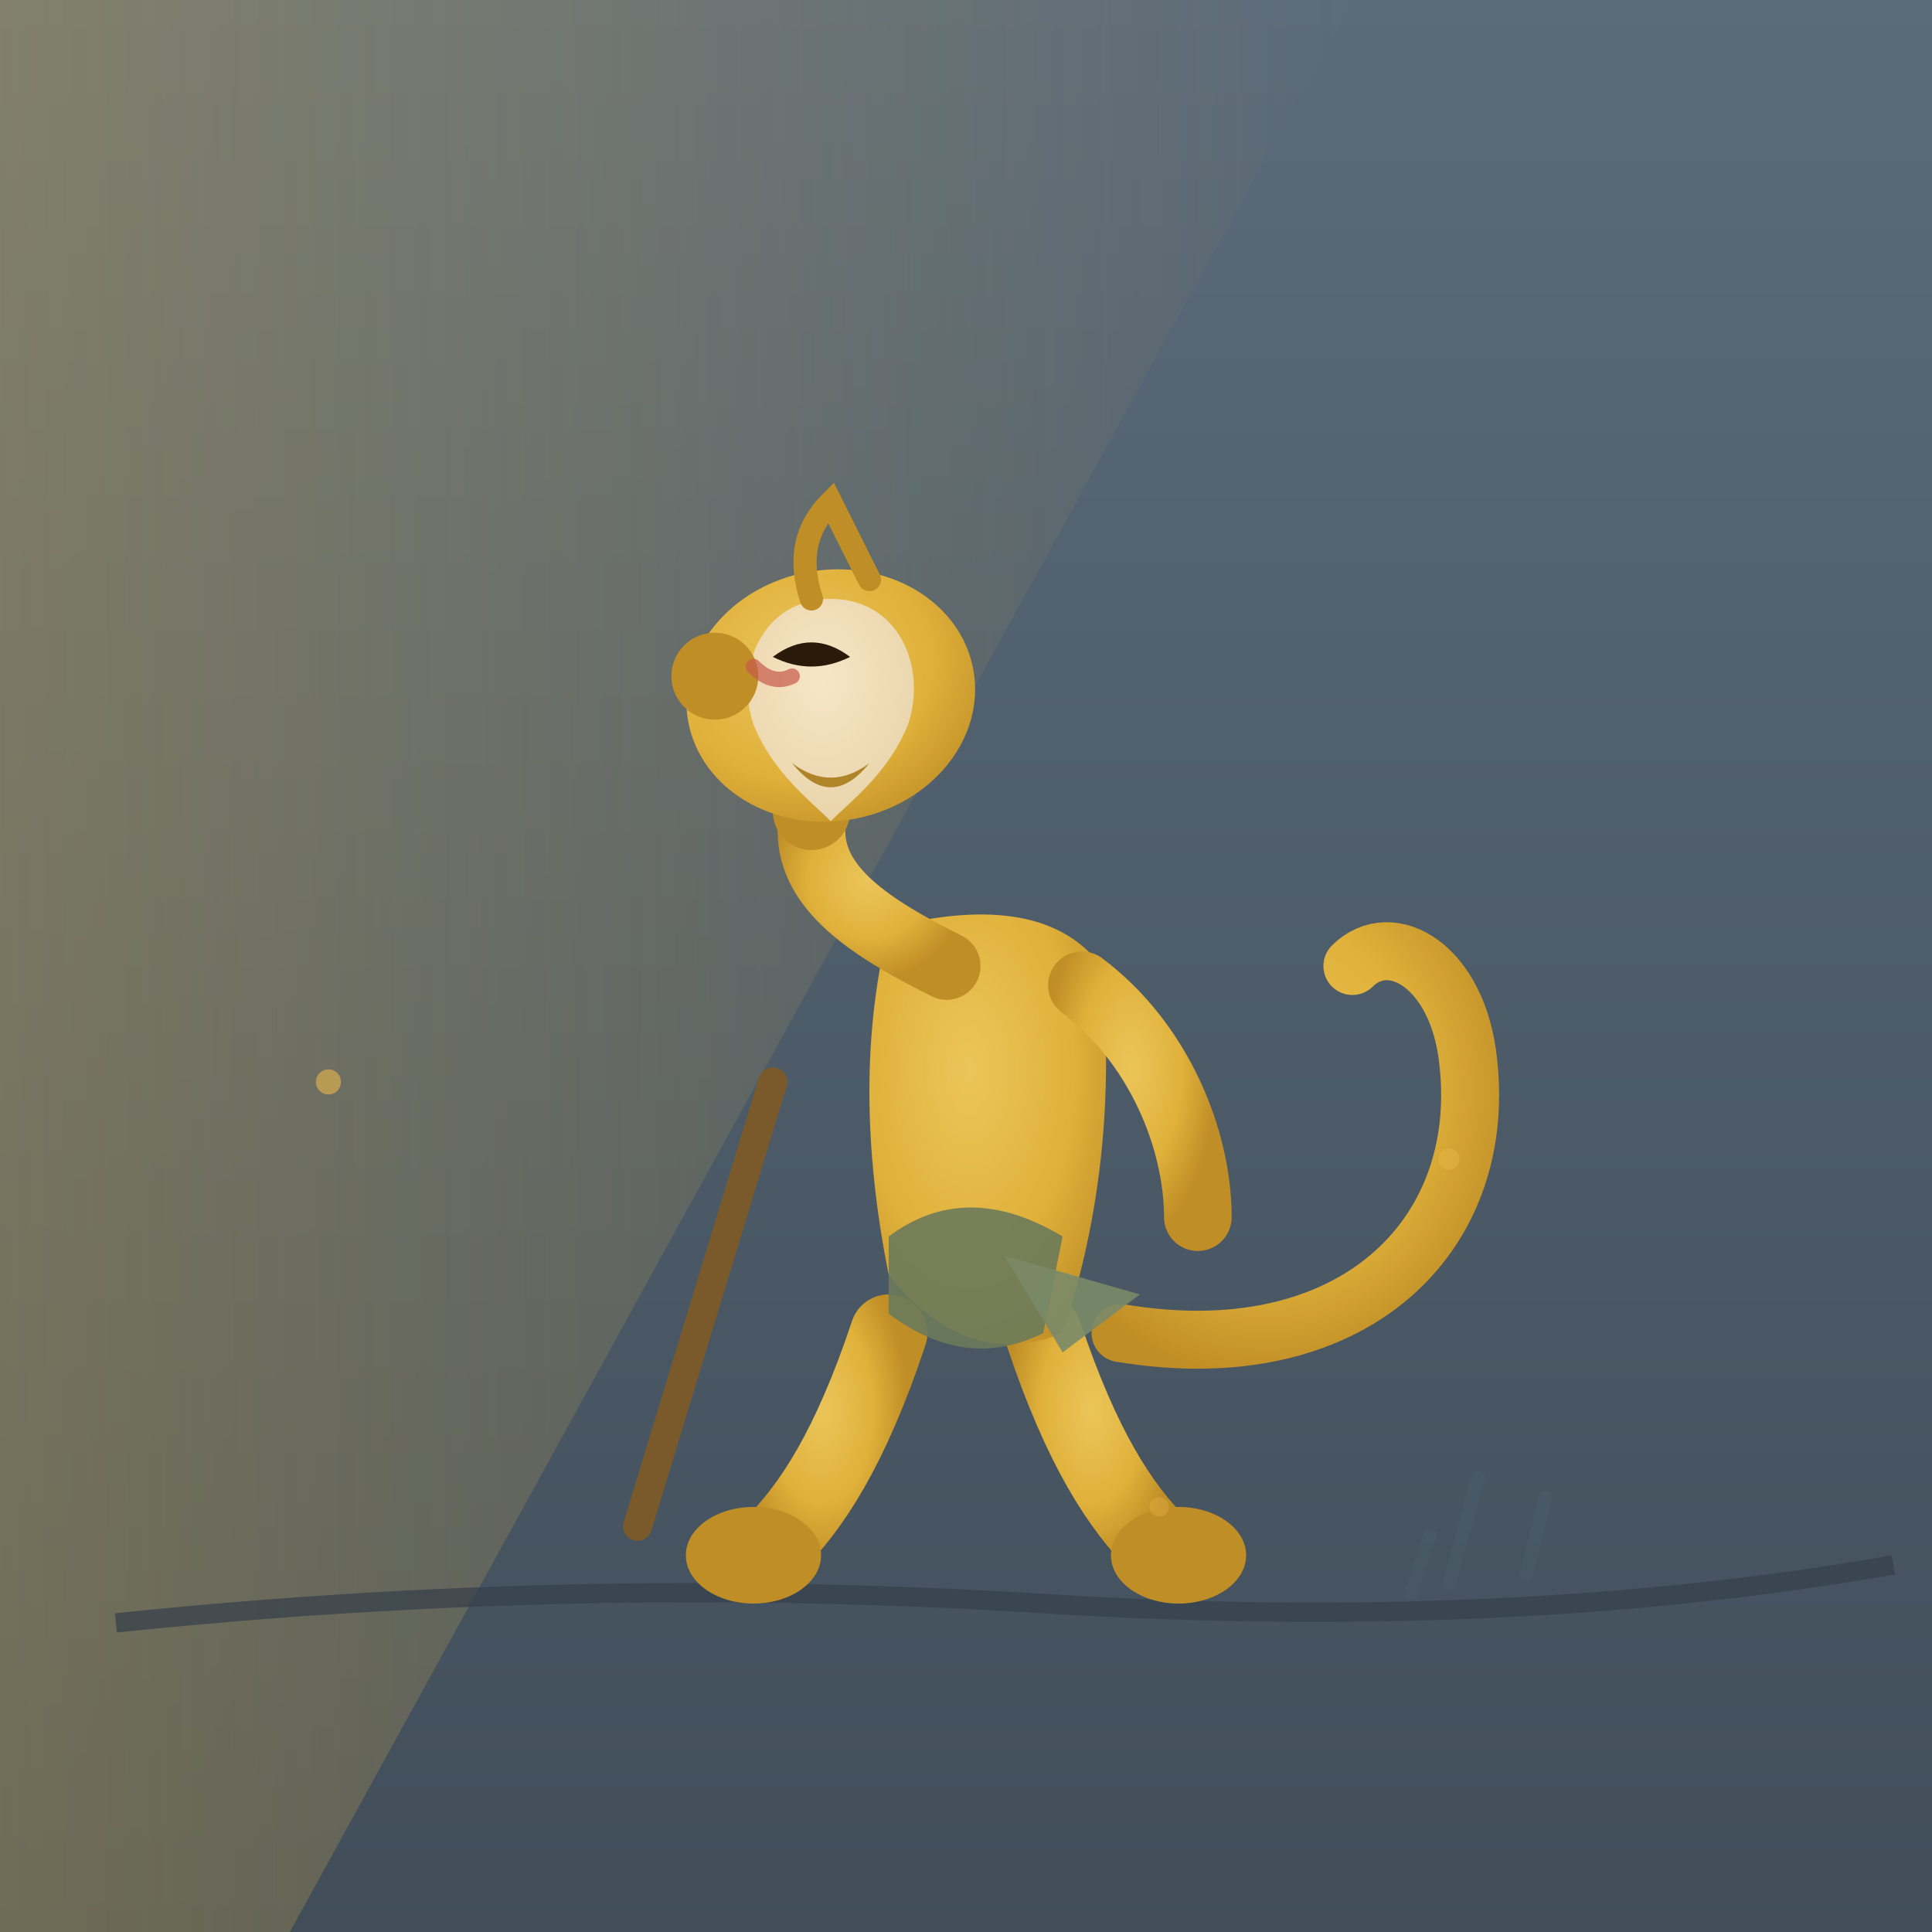
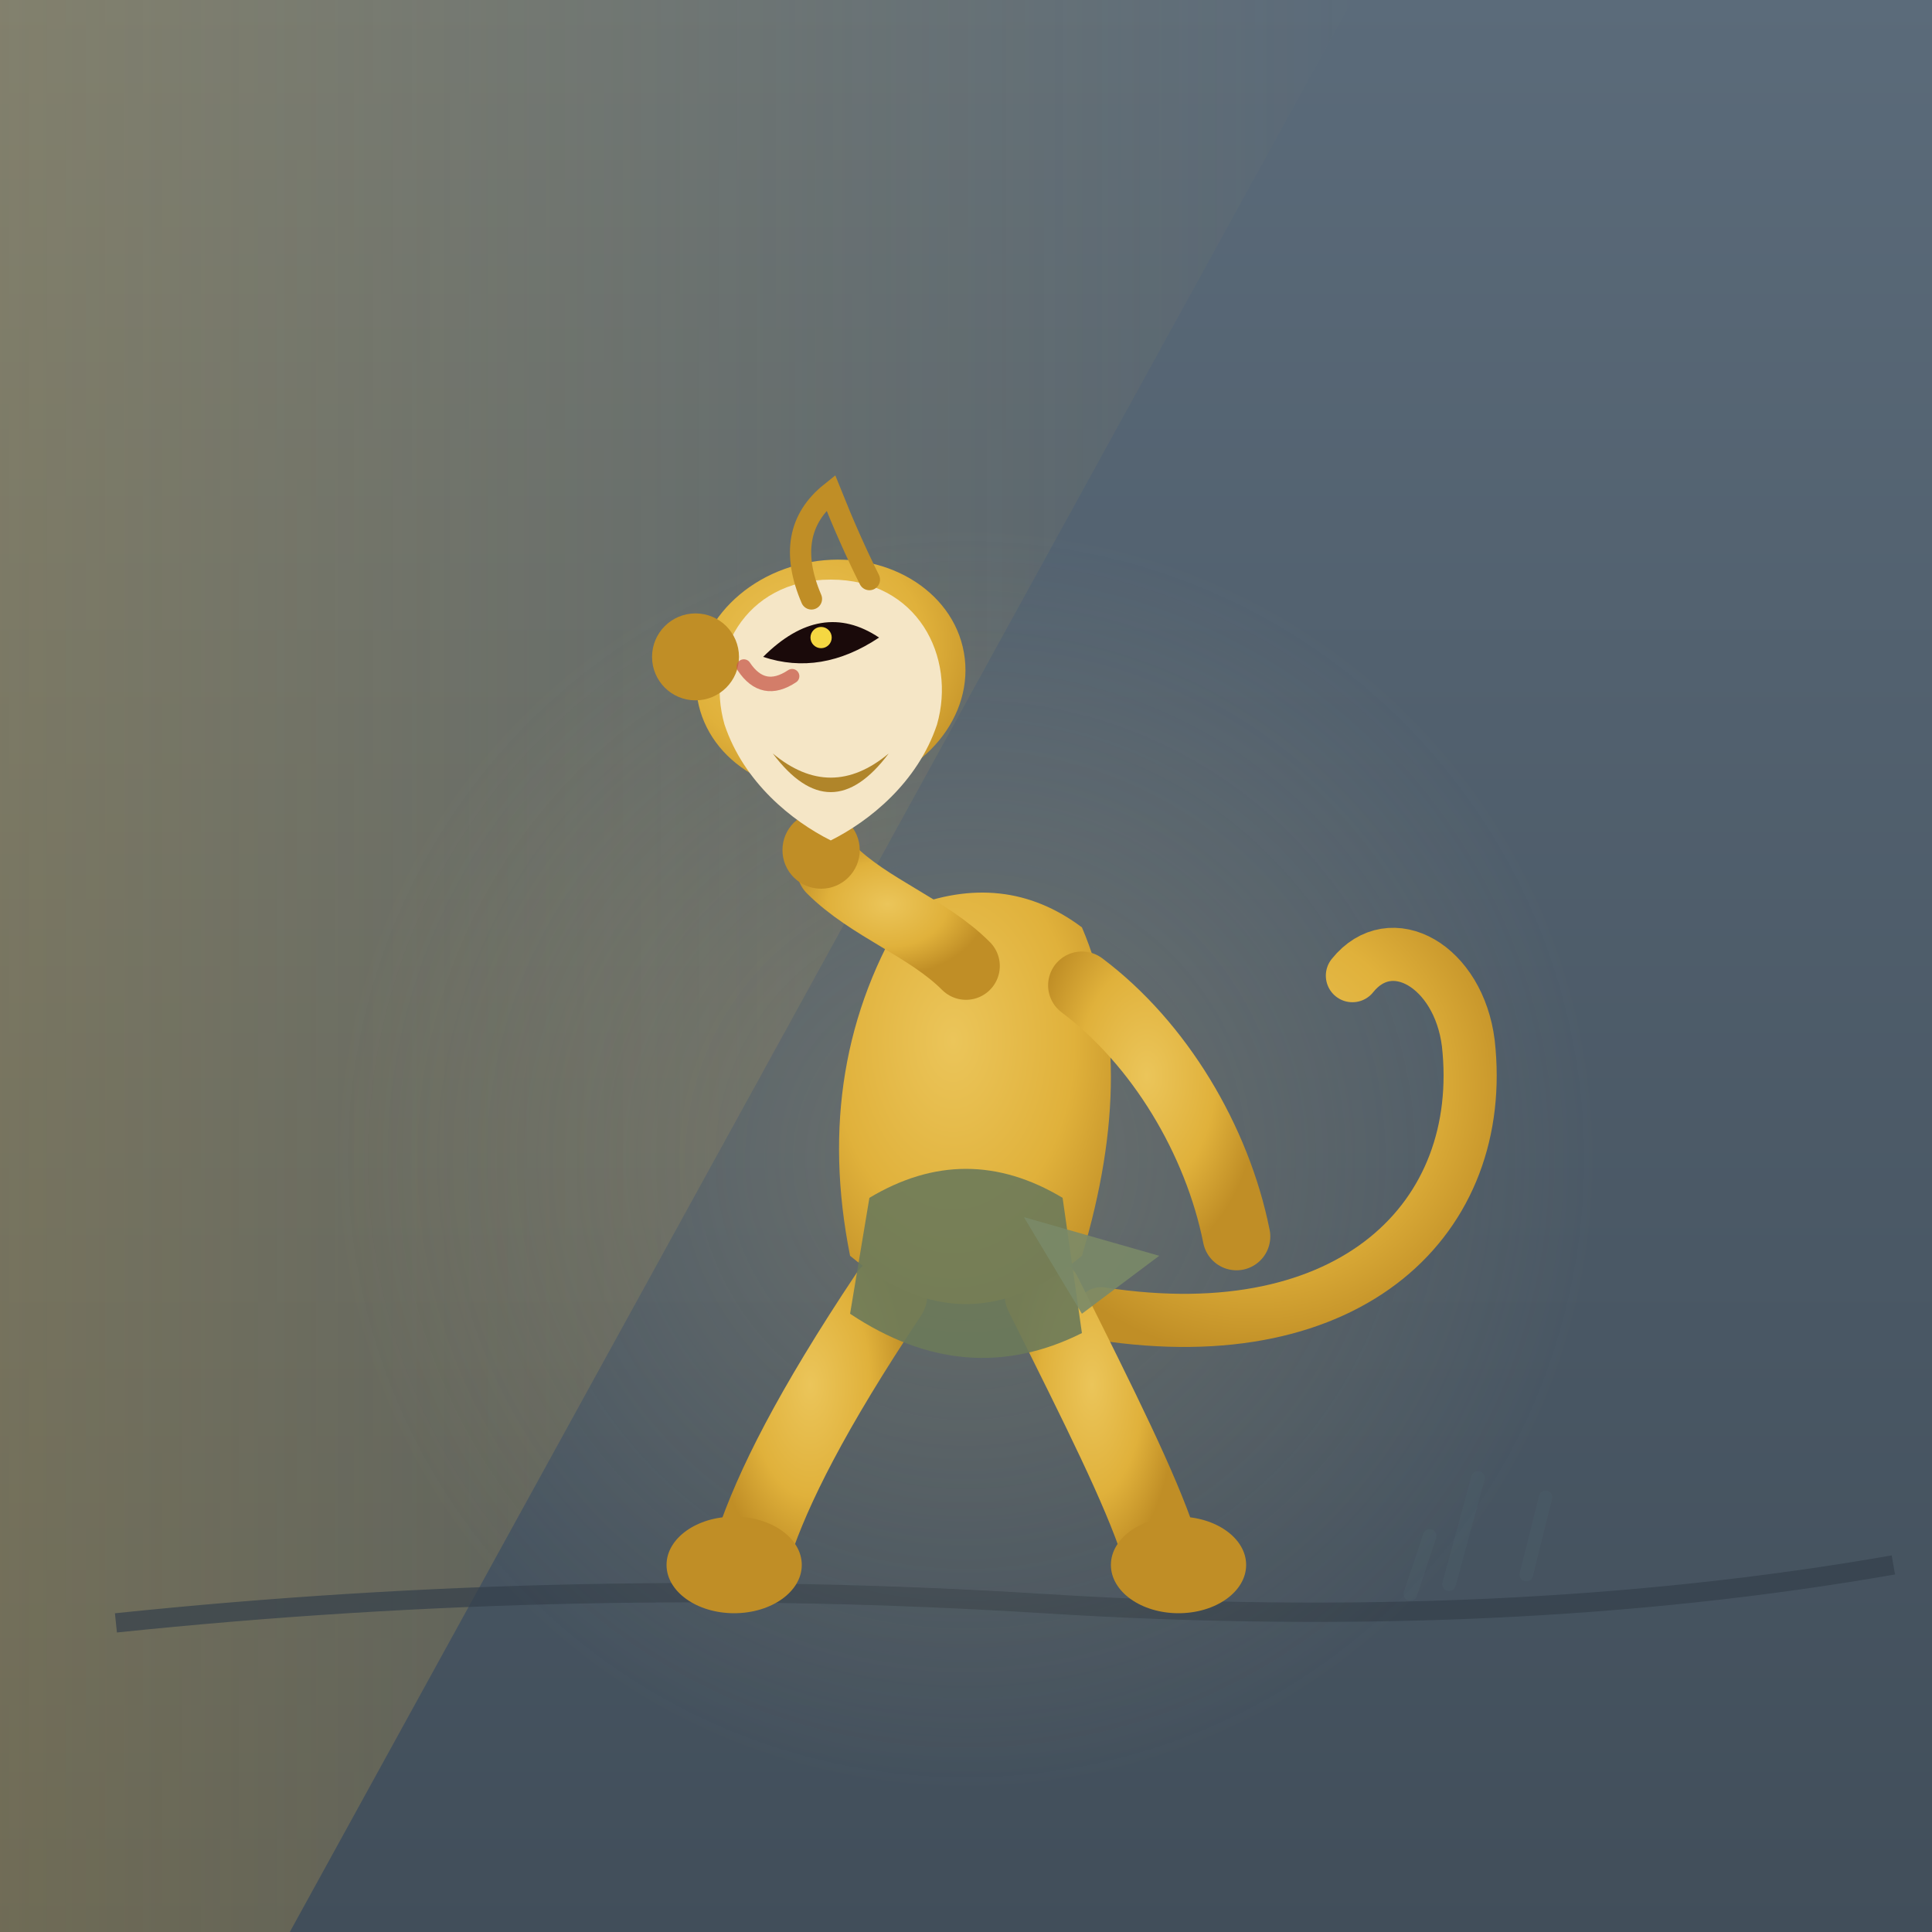
<svg xmlns="http://www.w3.org/2000/svg" viewBox="0 0 200 200" role="img" aria-label="孙悟空·二阶·凡尘·花果山王">
  <defs>
    <linearGradient id="bg" x1="0" y1="0" x2="0" y2="1">
      <stop offset="0%" stop-color="#5B6B7A" />
      <stop offset="100%" stop-color="#414E5A" />
    </linearGradient>
    <linearGradient id="side" x1="0" y1="0" x2="1" y2="0">
      <stop offset="0%" stop-color="#E8B84B" stop-opacity="0.28" />
      <stop offset="100%" stop-color="#E8B84B" stop-opacity="0" />
    </linearGradient>
    <radialGradient id="fur" cx="42%" cy="36%" r="74%">
      <stop offset="0%" stop-color="#EBC55A" />
      <stop offset="60%" stop-color="#E0B13B" />
      <stop offset="100%" stop-color="#C08E26" />
    </radialGradient>
-     <radialGradient id="face" cx="45%" cy="36%" r="70%">
-       <stop offset="0%" stop-color="#F7E6C6" />
-       <stop offset="100%" stop-color="#E8D3A8" />
+     <radialGradient id="core" cx="50%" cy="50%" r="50%">
+       <stop offset="0%" stop-color="#C9B37E" stop-opacity="0.25" />
+       <stop offset="100%" stop-color="#C9B37E" stop-opacity="0" />
    </radialGradient>
  </defs>
  <rect width="200" height="200" fill="url(#bg)" />
  <polygon points="0,0 140,0 30,200 0,200" fill="url(#side)" />
  <path d="M 12 168 Q 60 163 108 166 T 196 162" fill="none" stroke="#333F4A" stroke-width="2" opacity="0.7" />
  <path d="M 150 164 l 3 -11 M 158 163 l 2 -8 M 146 165 l 2 -6" stroke="#4A5A66" stroke-width="1.4" stroke-linecap="round" opacity="0.6" />
-   <path d="M 116 138 C 140 142 154 128 152 110 C 151 100 144 96 140 100" fill="none" stroke="url(#fur)" stroke-width="6" stroke-linecap="round" />
-   <path d="M 92 138 C 88 150 84 156 80 160" fill="none" stroke="url(#fur)" stroke-width="8" stroke-linecap="round" />
-   <path d="M 108 138 C 112 150 116 156 120 160" fill="none" stroke="url(#fur)" stroke-width="8" stroke-linecap="round" />
-   <ellipse cx="78" cy="161" rx="7" ry="5" fill="#C08E26" />
-   <ellipse cx="122" cy="161" rx="7" ry="5" fill="#C08E26" />
-   <path d="M 92 96 Q 88 112 92 132 Q 100 142 110 138 Q 116 120 114 100 Q 108 92 92 96 Z" fill="url(#fur)" />
-   <path d="M 92 128 Q 100 122 110 128 L 108 138 Q 100 142 92 136 Z" fill="#6B7A5A" opacity="0.9" />
-   <path d="M 104 130 L 110 140 L 118 134 Z" fill="#7A8A68" opacity="0.9" />
-   <path d="M 98 100 C 90 96 84 92 84 86" fill="none" stroke="url(#fur)" stroke-width="7" stroke-linecap="round" />
-   <circle cx="84" cy="84" r="4" fill="#C08E26" />
-   <path d="M 112 102 C 120 108 124 118 124 126" fill="none" stroke="url(#fur)" stroke-width="7" stroke-linecap="round" />
-   <ellipse cx="86" cy="72" rx="15" ry="13" fill="url(#fur)" transform="rotate(-10 86 72)" />
-   <path d="M 86 62 C 93 62 96 69 94 75 C 92 80 88 83 86 85 C 84 83 80 80 78 75 C 76 69 79 62 86 62 Z" fill="url(#face)" />
-   <circle cx="74" cy="70" r="4.5" fill="#C08E26" />
-   <path d="M 84 62 Q 82 56 86 52 Q 88 56 90 60" fill="none" stroke="#C08E26" stroke-width="2.4" stroke-linecap="round" />
-   <path d="M 80 68 Q 84 65 88 68 Q 84 70 80 68 Z" fill="#2A1A0A" />
-   <path d="M 78 69 Q 80 71 82 70" fill="none" stroke="#C85A4A" stroke-width="1.6" stroke-linecap="round" opacity="0.7" />
-   <path d="M 82 79 Q 86 82 90 79 Q 86 84 82 79 Z" fill="#B0852A" />
-   <line x1="66" y1="158" x2="80" y2="112" stroke="#7A5A2A" stroke-width="3" stroke-linecap="round" />
-   <circle cx="34" cy="112" r="1.3" fill="#E8B84B" opacity="0.6" />
-   <circle cx="150" cy="120" r="1.1" fill="#E8B84B" opacity="0.4" />
-   <circle cx="120" cy="156" r="1" fill="#E8B84B" opacity="0.35" />
+   <circle cx="100" cy="120" r="66" fill="url(#core)">
+     <animate attributeName="r" values="66;74;66" dur="3s" repeatCount="indefinite" />
+   </circle>
+   <path d="M 114 136 C 140 140 154 126 152 108 C 151 100 144 96 140 101" fill="none" stroke="url(#fur)" stroke-width="5.5" stroke-linecap="round">
+     <animateTransform attributeName="transform" type="rotate" values="0 118 118;7 118 118;0 118 118" dur="2.6s" repeatCount="indefinite" />
+   </path>
+   <path d="M 92 134 C 84 146 80 154 78 160" fill="none" stroke="url(#fur)" stroke-width="8" stroke-linecap="round" />
+   <path d="M 108 134 C 114 146 118 154 120 160" fill="none" stroke="url(#fur)" stroke-width="8" stroke-linecap="round" />
+   <ellipse cx="76" cy="162" rx="7" ry="5" fill="#C08E26" />
+   <ellipse cx="122" cy="162" rx="7" ry="5" fill="#C08E26" />
+   <path d="M 94 94 Q 84 110 88 130 Q 100 140 112 130 Q 118 110 112 96 Q 104 90 94 94 Z" fill="url(#fur)" />
+   <path d="M 90 124 Q 100 118 110 124 L 112 138 Q 100 144 88 136 Z" fill="#6B7A5A" opacity="0.9" />
+   <path d="M 106 126 L 112 136 L 120 130 Z" fill="#7A8A68" opacity="0.9" />
+   <path d="M 100 100 C 96 96 90 94 86 90" fill="none" stroke="url(#fur)" stroke-width="7" stroke-linecap="round" />
+   <circle cx="85" cy="88" r="4" fill="#C08E26" />
+   <path d="M 112 102 C 120 108 126 118 128 128" fill="none" stroke="url(#fur)" stroke-width="7" stroke-linecap="round" />
+   <ellipse cx="86" cy="70" rx="14" ry="12" fill="url(#fur)" transform="rotate(-10 86 70)" />
+   <path d="M 86 60 C 95 60 99 68 97 75 C 95 81 90 85 86 87 C 82 85 77 81 75 75 C 73 68 77 60 86 60 Z" fill="#F5E6C6" />
+   <circle cx="72" cy="68" r="4.5" fill="#C08E26" />
+   <path d="M 84 62 Q 81 55 86 51 Q 88 56 90 60" fill="none" stroke="#C08E26" stroke-width="2.2" stroke-linecap="round" />
+   <path d="M 79 68 Q 85 62 91 66 Q 85 70 79 68 Z" fill="#1A0A0A" />
+   <circle cx="85" cy="66" r="1.1" fill="#F5D742" />
+   <path d="M 77 69 Q 79 72 82 70" fill="none" stroke="#C85A4A" stroke-width="1.5" stroke-linecap="round" opacity="0.75" />
+   <path d="M 80 78 Q 86 83 92 78 Q 86 86 80 78 Z" fill="#B0852A" />
+   <g fill="#E8B84B">
+     <circle cx="34" cy="112">
+       <animate attributeName="cy" values="112;104;112" dur="3.4s" repeatCount="indefinite" />
+       <animate attributeName="opacity" values="0.6;0.15;0.6" dur="3.4s" repeatCount="indefinite" />
+     </circle>
+     <circle cx="152" cy="120">
+       <animate attributeName="cy" values="120;112;120" dur="4s" repeatCount="indefinite" />
+       <animate attributeName="opacity" values="0.45;0.12;0.45" dur="4s" repeatCount="indefinite" />
+     </circle>
+   </g>
</svg>
